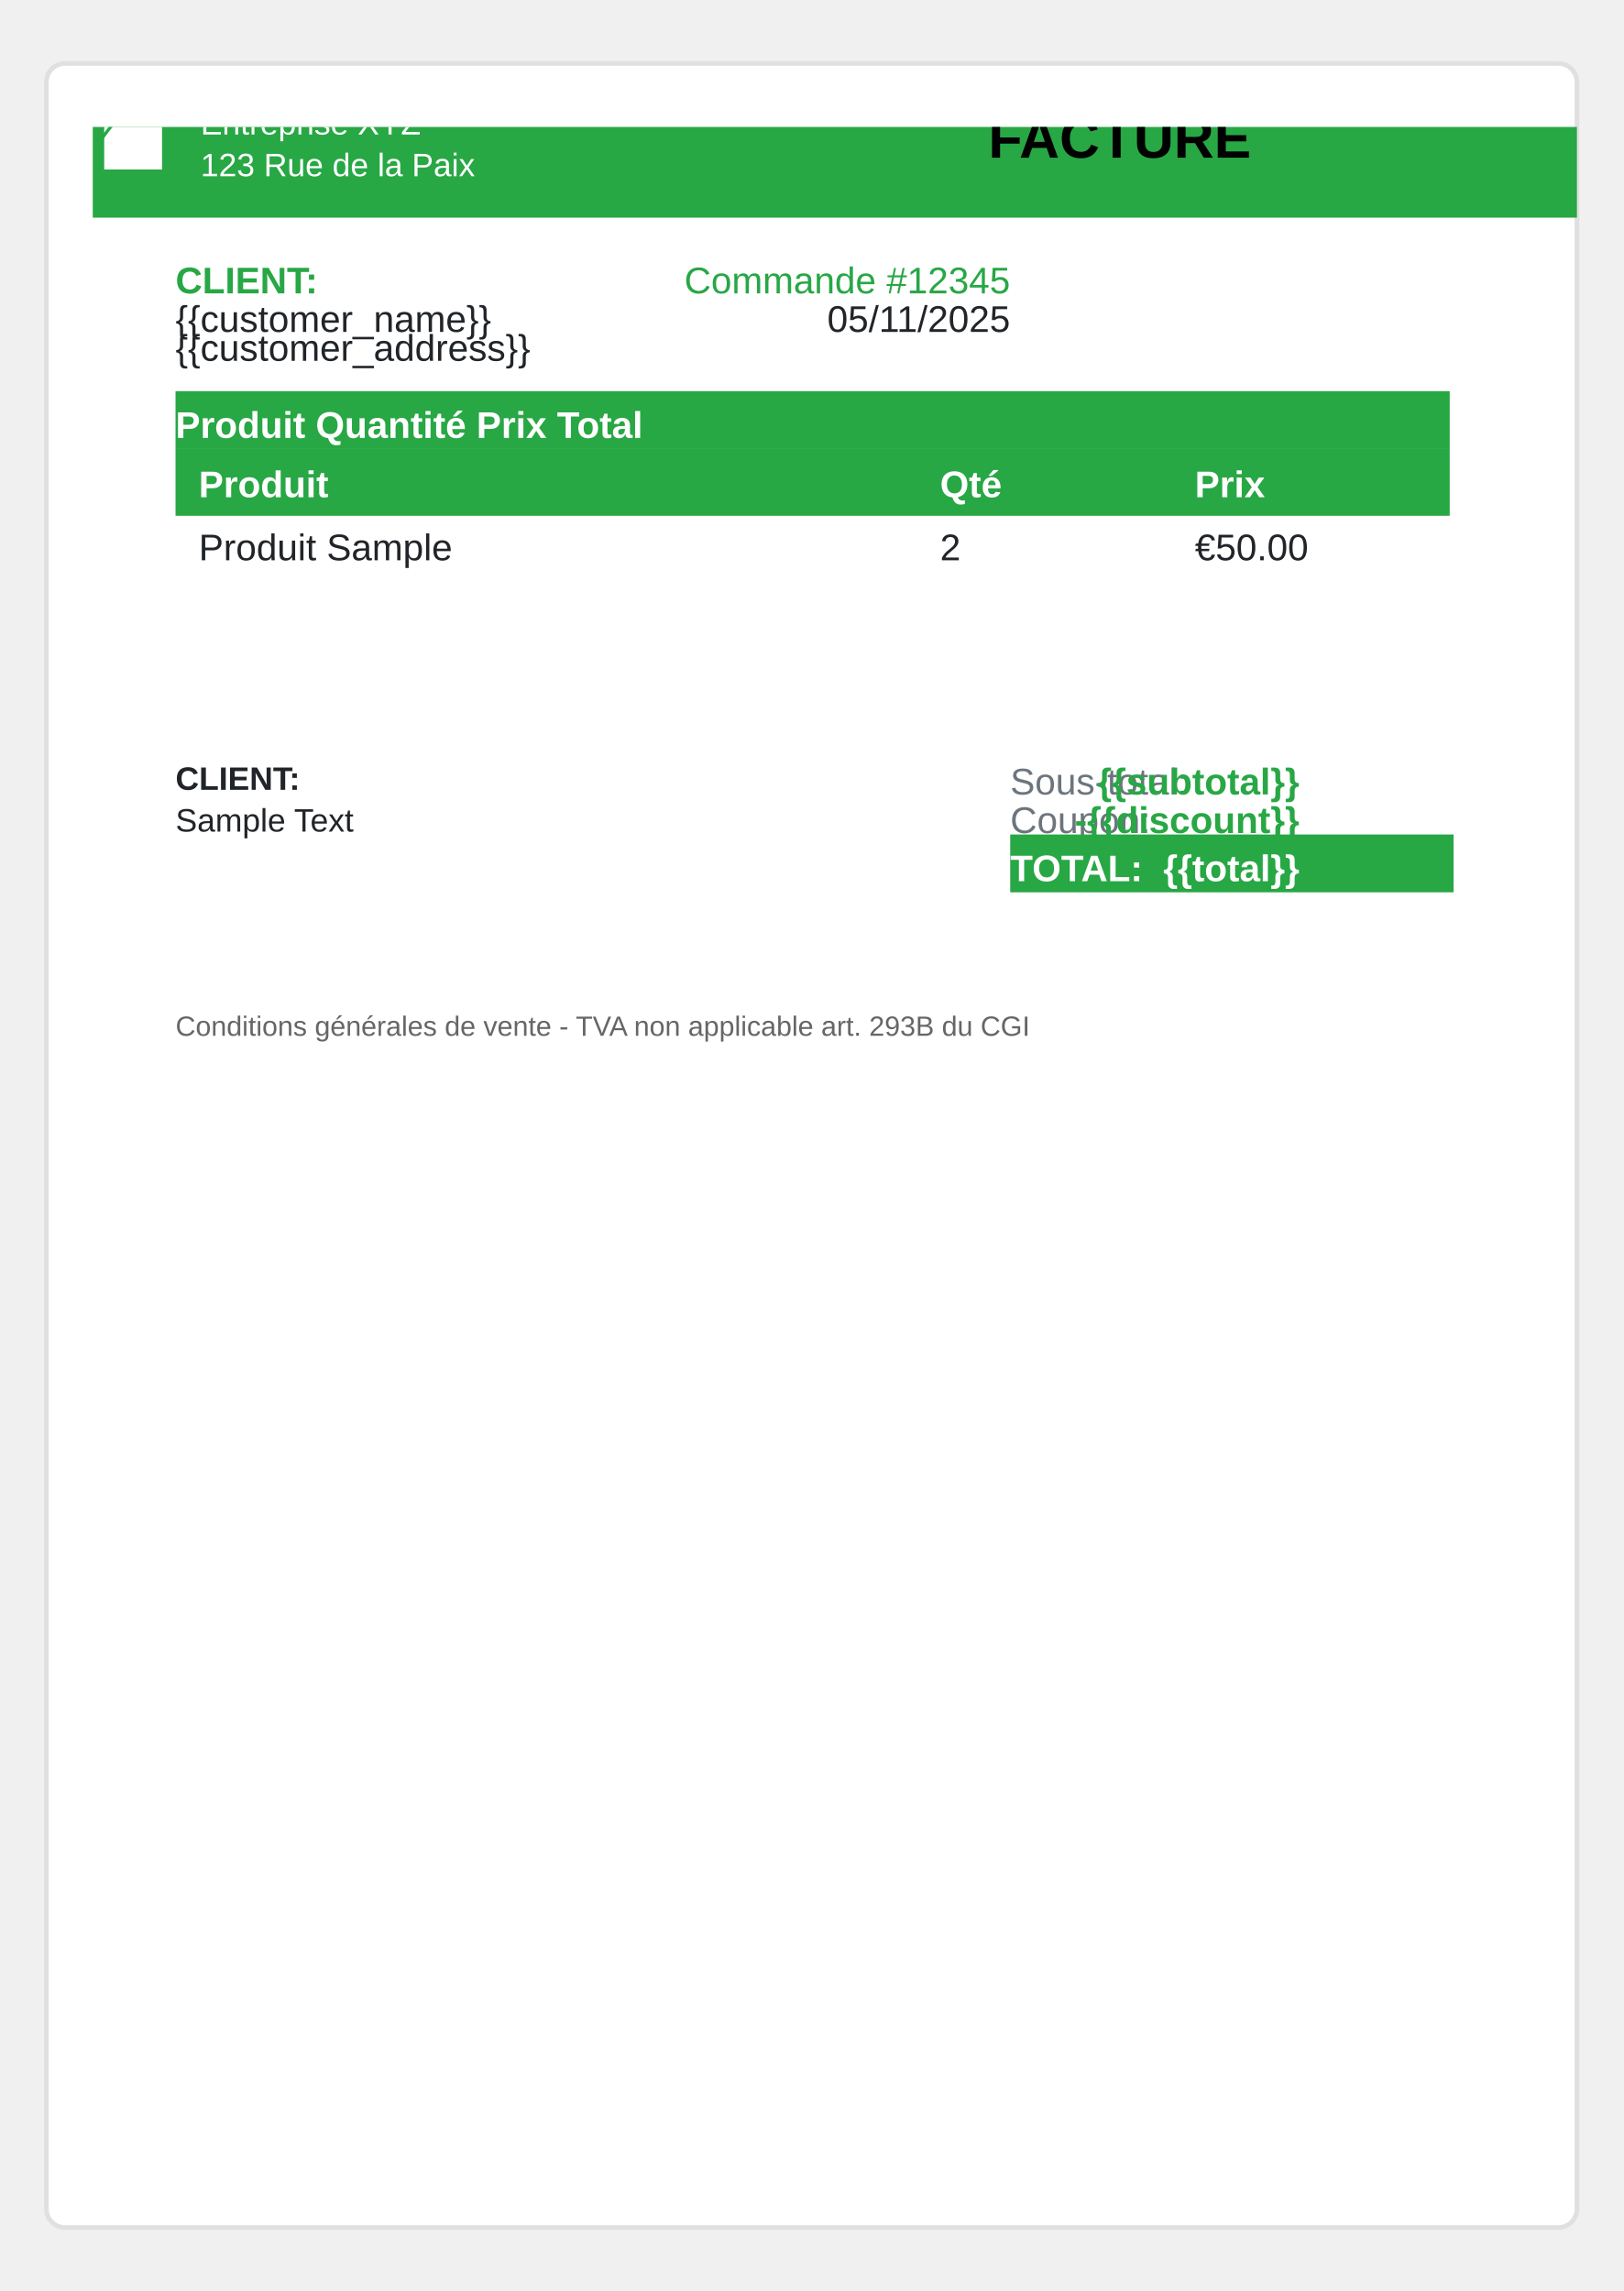
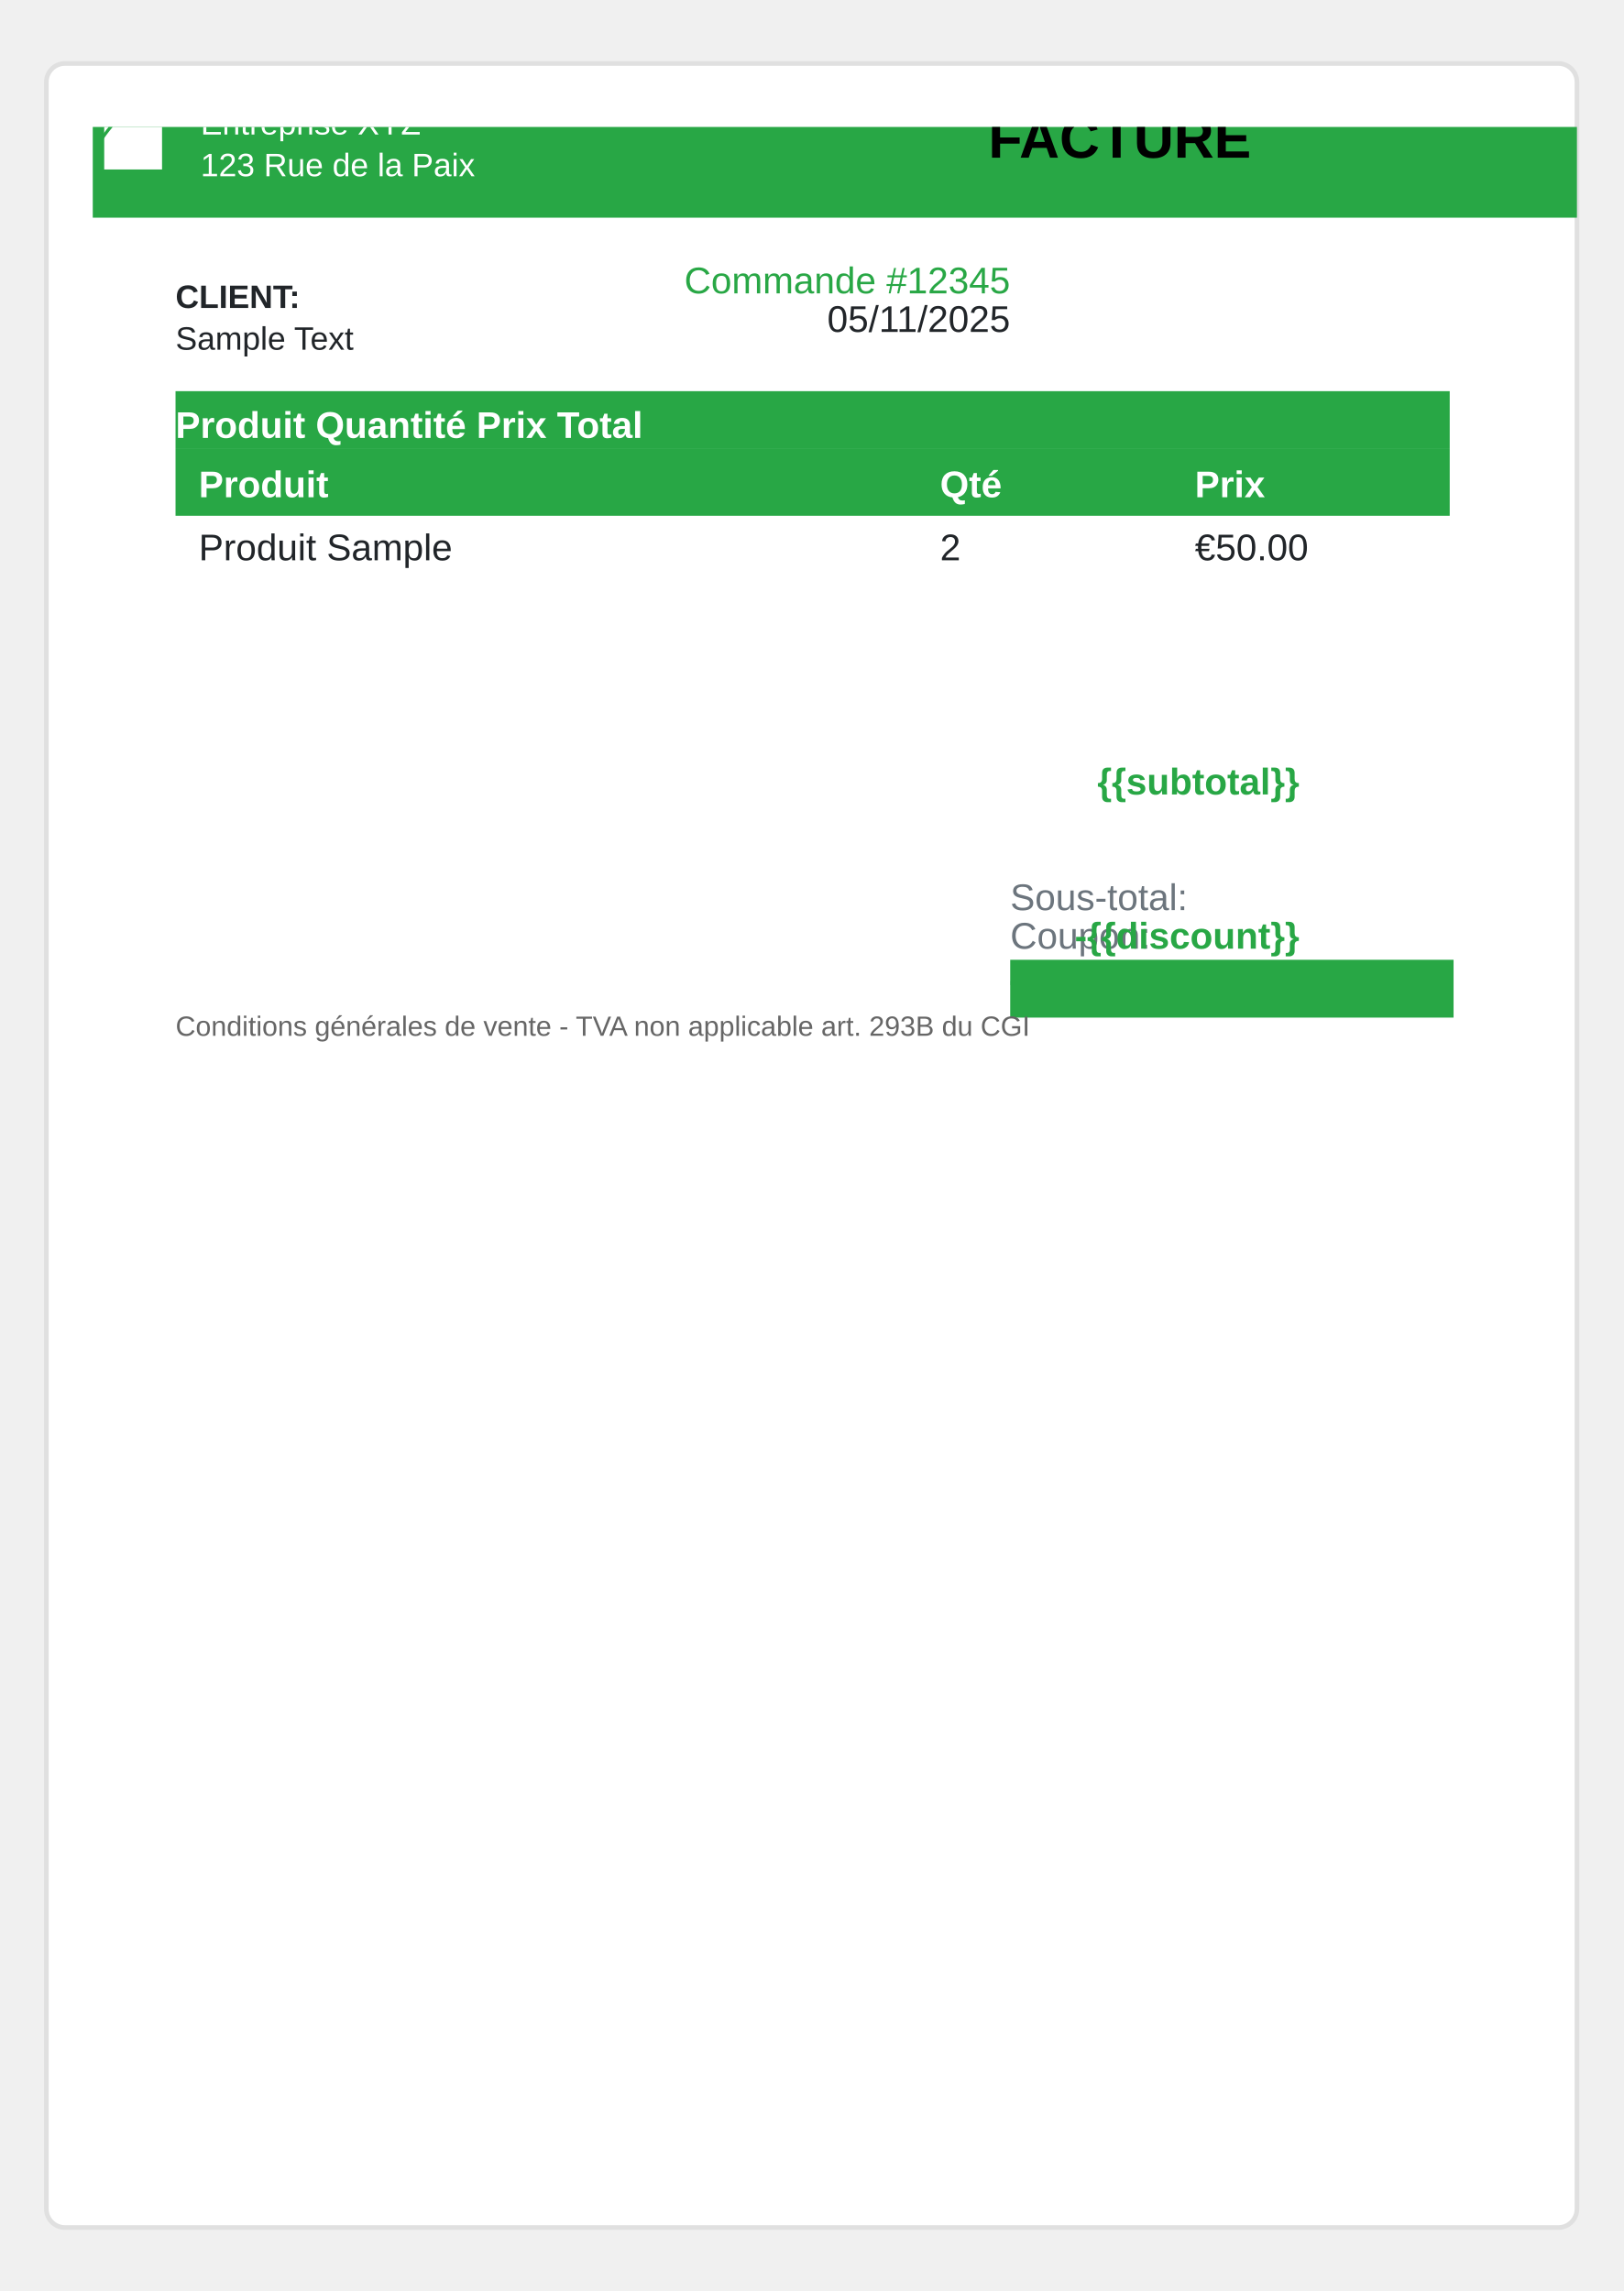
<svg xmlns="http://www.w3.org/2000/svg" width="350" height="494" viewBox="0 0 350 494">
  <rect x="12" y="15.69" width="330" height="466.62" fill="#f0f0f0" rx="4" />
  <rect x="10" y="13.69" width="330" height="466.62" fill="#ffffff" stroke="#e0e0e0" stroke-width="1" rx="4" />
  <defs>
    <clipPath id="pageClip">
      <rect x="10" y="13.69" width="330" height="466.62" />
    </clipPath>
  </defs>
  <g id="page-content" transform="translate(10,13.69)" clip-path="url(#pageClip)">
    <g id="header">
      <rect x="0" y="0" width="330" height="33.249" fill="#28a745" stroke="none" stroke-width="0" />
      <rect x="12.469" y="10.39" width="12.469" height="12.469" fill="#ffffff" stroke="none" stroke-width="0" />
      <text x="12.469" y="18.39" font-family="Arial" font-size="8" fill="#28a745" text-anchor="middle" font-weight="bold">✓</text>
      <rect x="27.846" y="70.655" width="274.723" height="12.469" fill="#28a745" stroke="none" stroke-width="0" />
      <text x="27.846" y="80.733" font-family="Arial" font-size="8" fill="#ffffff" text-anchor="start" font-weight="bold">Produit	Quantité	Prix	Total</text>
    </g>
    <g id="company-info">
      <text x="33.249" y="15.312" font-family="Arial" font-size="7" fill="#ffffff">Entreprise XYZ</text>
      <text x="33.249" y="24.312" font-family="Arial" font-size="7" fill="#ffffff">123 Rue de la Paix</text>
    </g>
    <g id="customer-info">
-       <text x="27.846" y="49.562" font-family="Arial" font-size="8" fill="#28a745" text-anchor="start" font-weight="bold">CLIENT:</text>
-       <text x="27.846" y="57.874" font-family="Arial" font-size="8" fill="#212529" text-anchor="start" font-weight="normal">{{customer_name}}</text>
-       <text x="27.846" y="64.108" font-family="Arial" font-size="8" fill="#212529" text-anchor="start" font-weight="normal">{{customer_address}}</text>
-       <text x="27.846" y="156.622" font-family="Arial" font-size="7" fill="#212529" font-weight="bold">CLIENT:</text>
-       <text x="27.846" y="165.622" font-family="Arial" font-size="7" fill="#212529" font-weight="normal">Sample Text</text>
+       <text x="27.846" y="52.718" font-family="Arial" font-size="7" fill="#212529" font-weight="bold">CLIENT:</text>
+       <text x="27.846" y="61.718" font-family="Arial" font-size="7" fill="#212529" font-weight="normal">Sample Text</text>
    </g>
    <g id="order-info">
      <text x="259.761" y="20.312" font-family="Arial" font-size="12" fill="#000000" text-anchor="end" font-weight="bold">FACTURE</text>
      <text x="207.809" y="49.562" font-family="Arial" font-size="8" fill="#28a745" text-anchor="end">Commande #12345</text>
      <text x="207.809" y="57.874" font-family="Arial" font-size="8" fill="#212529" text-anchor="end">05/11/2025</text>
    </g>
    <g id="products-table">
      <rect x="27.846" y="83.123" width="274.723" height="14.4" fill="#28a745" />
      <text x="32.846" y="93.523" font-family="Arial" font-size="8" fill="#ffffff" font-weight="bold">Produit</text>
      <text x="192.68" y="93.523" font-family="Arial" font-size="8" fill="#ffffff" font-weight="bold">Qté</text>
      <text x="247.625" y="93.523" font-family="Arial" font-size="8" fill="#ffffff" font-weight="bold">Prix</text>
      <text x="32.846" y="107.123" font-family="Arial" font-size="8" fill="#212529">Produit Sample</text>
      <text x="192.68" y="107.123" font-family="Arial" font-size="8" fill="#212529">2</text>
      <text x="247.625" y="107.123" font-family="Arial" font-size="8" fill="#212529">€50.00</text>
    </g>
    <g id="order-totals">
-       <text x="207.809" y="157.622" font-family="Arial" font-size="8" fill="#6c757d" text-anchor="start" font-weight="normal">Sous-total:</text>
+       <text x="207.809" y="182.559" font-family="Arial" font-size="8" fill="#6c757d" text-anchor="start" font-weight="normal">Sous-total:</text>
      <text x="270.151" y="157.622" font-family="Arial" font-size="8" fill="#28a745" text-anchor="end" font-weight="bold">{{subtotal}}</text>
-       <text x="207.809" y="165.935" font-family="Arial" font-size="8" fill="#6c757d" text-anchor="start" font-weight="normal">Coupon:</text>
-       <text x="270.151" y="165.935" font-family="Arial" font-size="8" fill="#28a745" text-anchor="end" font-weight="bold">-{{discount}}</text>
-       <rect x="207.809" y="166.247" width="95.592" height="12.469" fill="#28a745" stroke="none" stroke-width="0" />
-       <text x="207.809" y="176.325" font-family="Arial" font-size="8" fill="#ffffff" text-anchor="start" font-weight="bold">TOTAL:</text>
-       <text x="270.151" y="176.325" font-family="Arial" font-size="8" fill="#ffffff" text-anchor="end" font-weight="bold">{{total}}</text>
+       <text x="207.809" y="190.872" font-family="Arial" font-size="8" fill="#6c757d" text-anchor="start" font-weight="normal">Coupon:</text>
+       <text x="270.151" y="190.872" font-family="Arial" font-size="8" fill="#28a745" text-anchor="end" font-weight="bold">-{{discount}}</text>
+       <rect x="207.809" y="193.262" width="95.592" height="12.469" fill="#28a745" stroke="none" stroke-width="0" />
+       <text x="207.809" y="203.34" font-family="Arial" font-size="8" fill="#28a745" text-anchor="start" font-weight="bold">TOTAL:</text>
+       <text x="270.151" y="203.34" font-family="Arial" font-size="8" fill="#28a745" text-anchor="end" font-weight="bold">{{total}}</text>
    </g>
    <g id="footer">
      <text x="27.846" y="209.652" font-family="Arial" font-size="6" fill="#666666">Conditions générales de vente - TVA non applicable art. 293B du CGI</text>
    </g>
  </g>
</svg>
